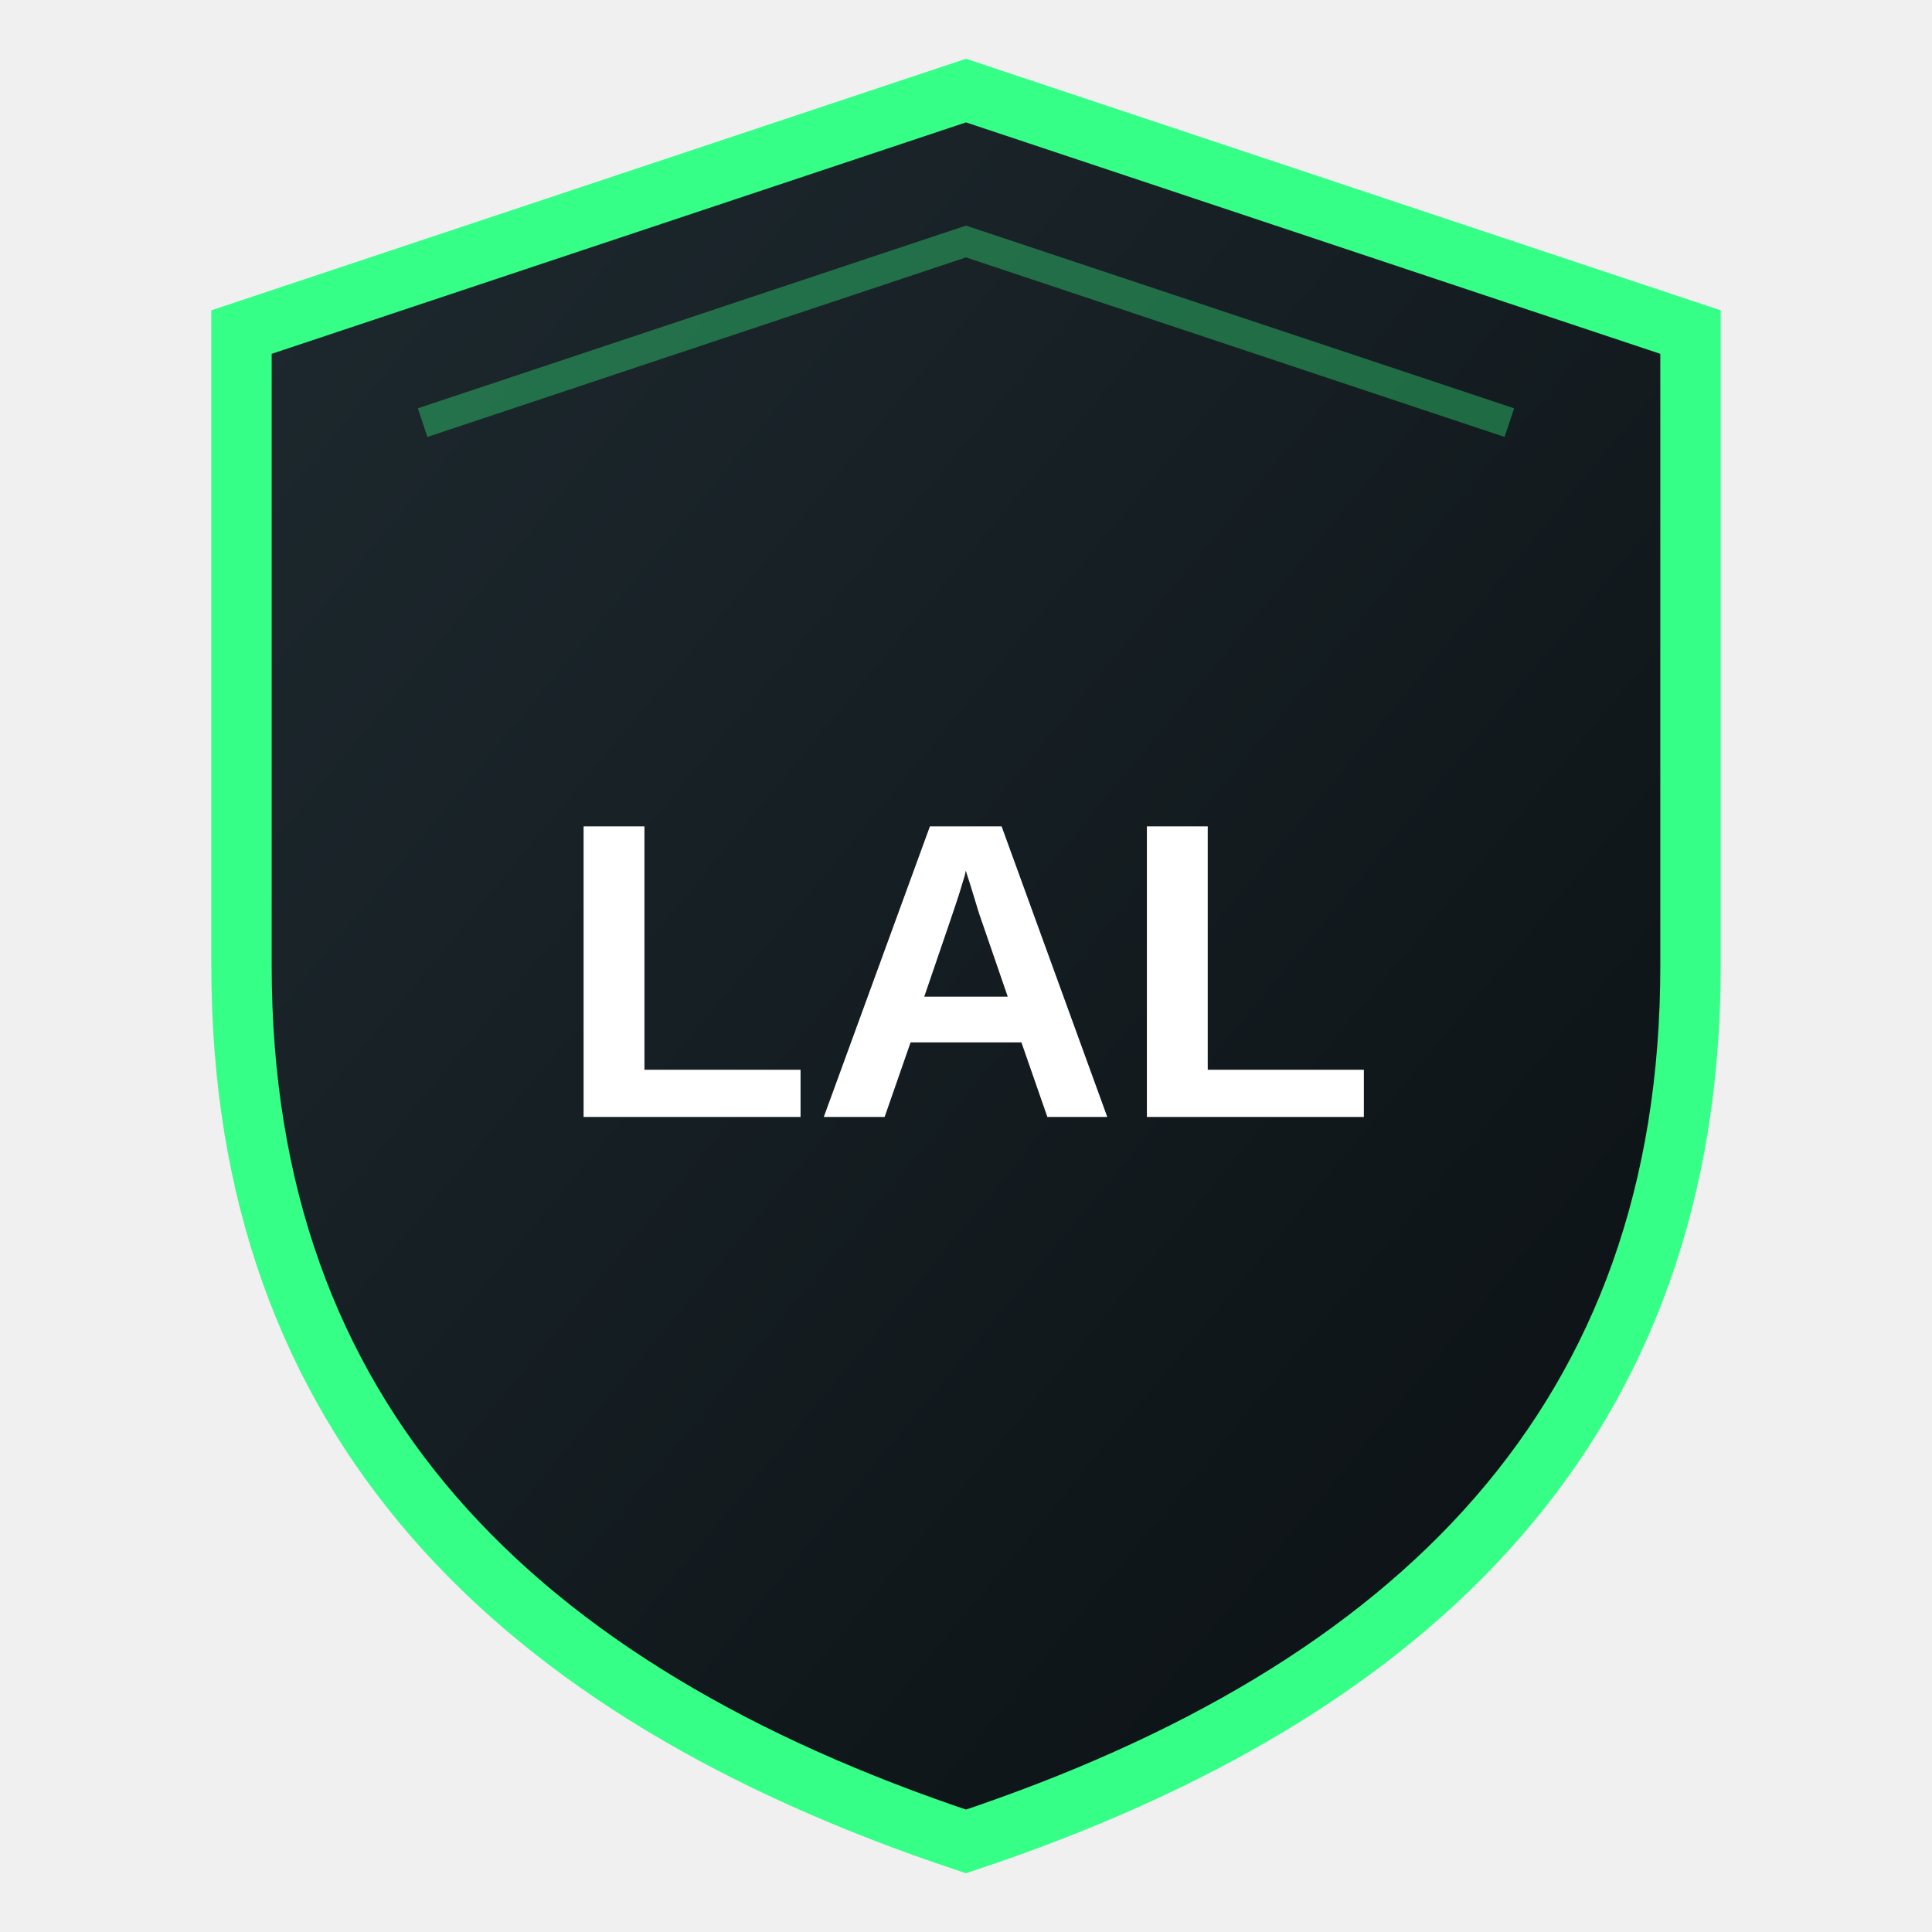
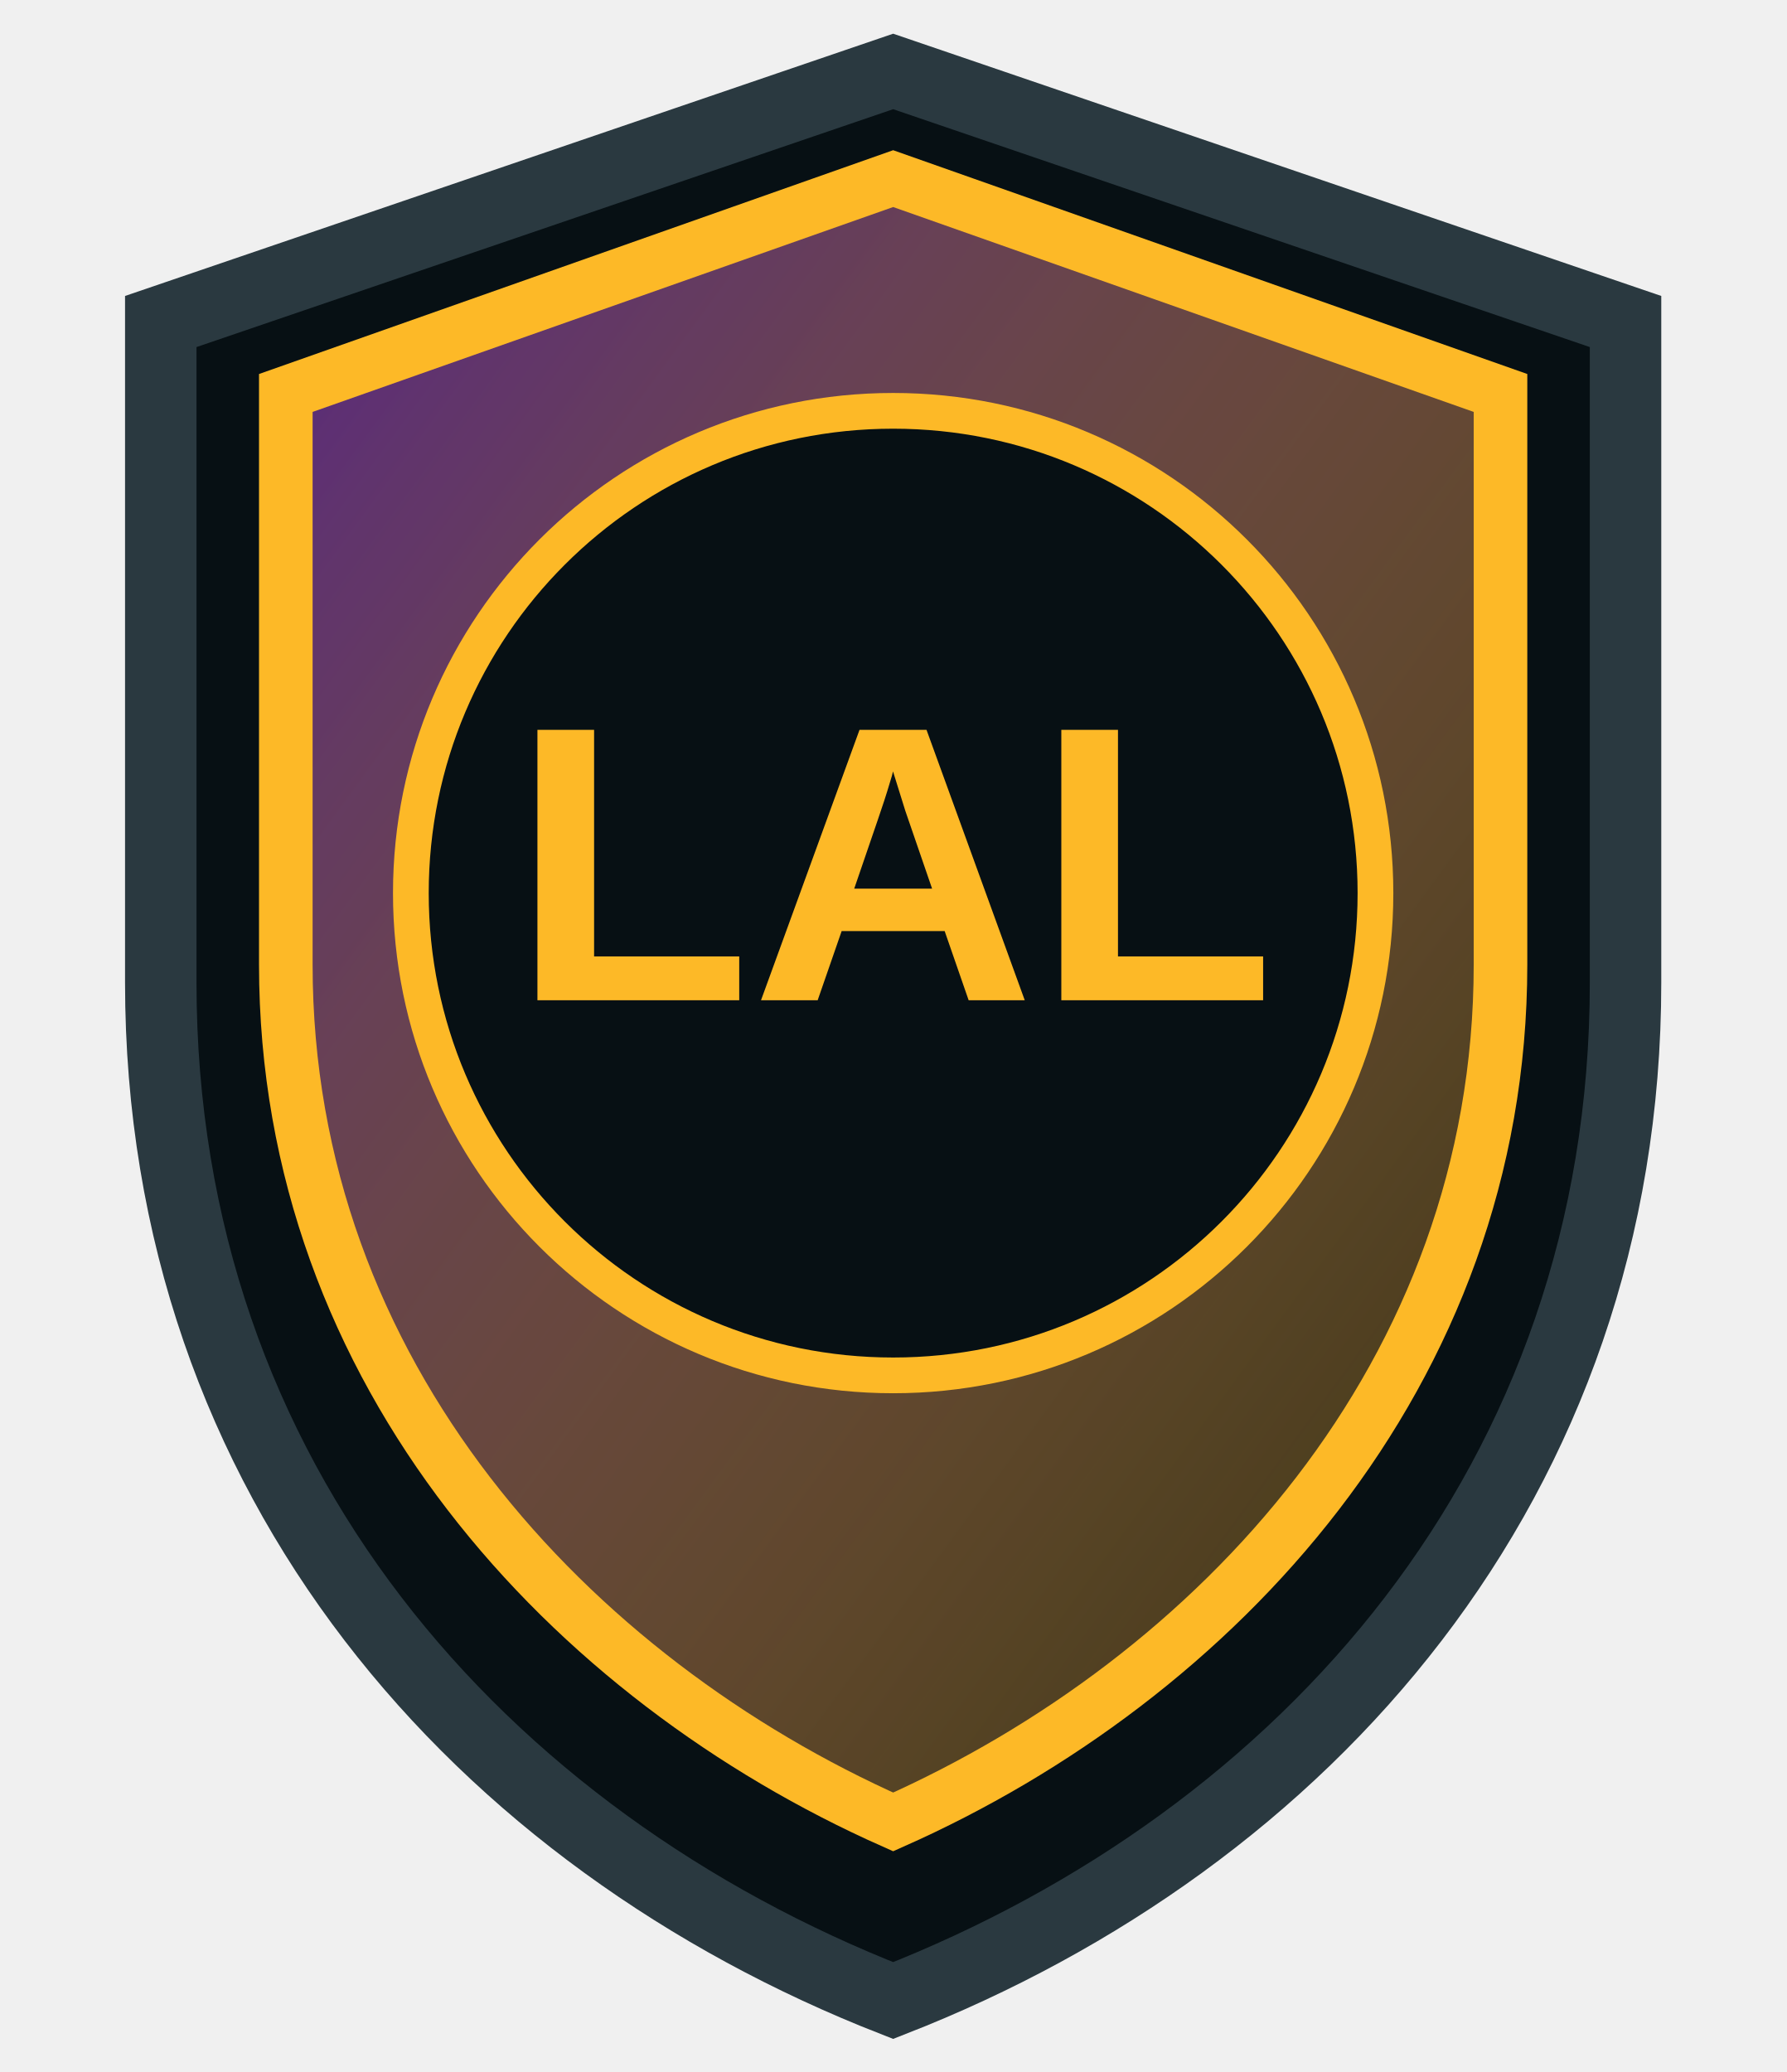
- <svg xmlns="http://www.w3.org/2000/svg" viewBox="0 0 64 64" role="img" aria-label="Los Angeles Lakers">
+ <svg xmlns="http://www.w3.org/2000/svg" viewBox="0 0 100 116" role="img" aria-label="LAL">
  <defs>
    <linearGradient id="g" x1="0" y1="0" x2="1" y2="1">
-       <stop offset="0" stop-color="#1e2a30" />
-       <stop offset="1" stop-color="#0a0f12" />
+       <stop offset="0" stop-color="#552583" />
+       <stop offset="1" stop-color="#FDB927" stop-opacity=".18" />
    </linearGradient>
  </defs>
-   <path d="M32 3 56 11v21c0 15-9 24-24 29C17 56 8 47 8 32V11z" fill="url(#g)" stroke="#35ff87" stroke-width="2" />
-   <path d="M14 14 32 8l18 6" fill="none" stroke="#35ff87" stroke-opacity=".35" />
-   <text x="32" y="37" text-anchor="middle" fill="#fff" font-family="Arial,sans-serif" font-size="14" font-weight="800">LAL</text>
+   <path d="M50 4 L91 18 V55 C91 83 73 103 50 112 C27 103 9 83 9 55 V18 Z" fill="#071014" stroke="#2A3940" stroke-width="4" />
+   <path d="M50 10 L84 22 V54 C84 77 68 94 50 102 C32 94 16 77 16 54 V22 Z" fill="url(#g)" stroke="#FDB927" stroke-width="3" />
+   <circle cx="50" cy="50" r="27" fill="#071014" stroke="#FDB927" stroke-width="2" />
+   <text x="50" y="56" text-anchor="middle" font-family="Arial, sans-serif" font-size="22" font-weight="800" fill="#FDB927">LAL</text>
</svg>
